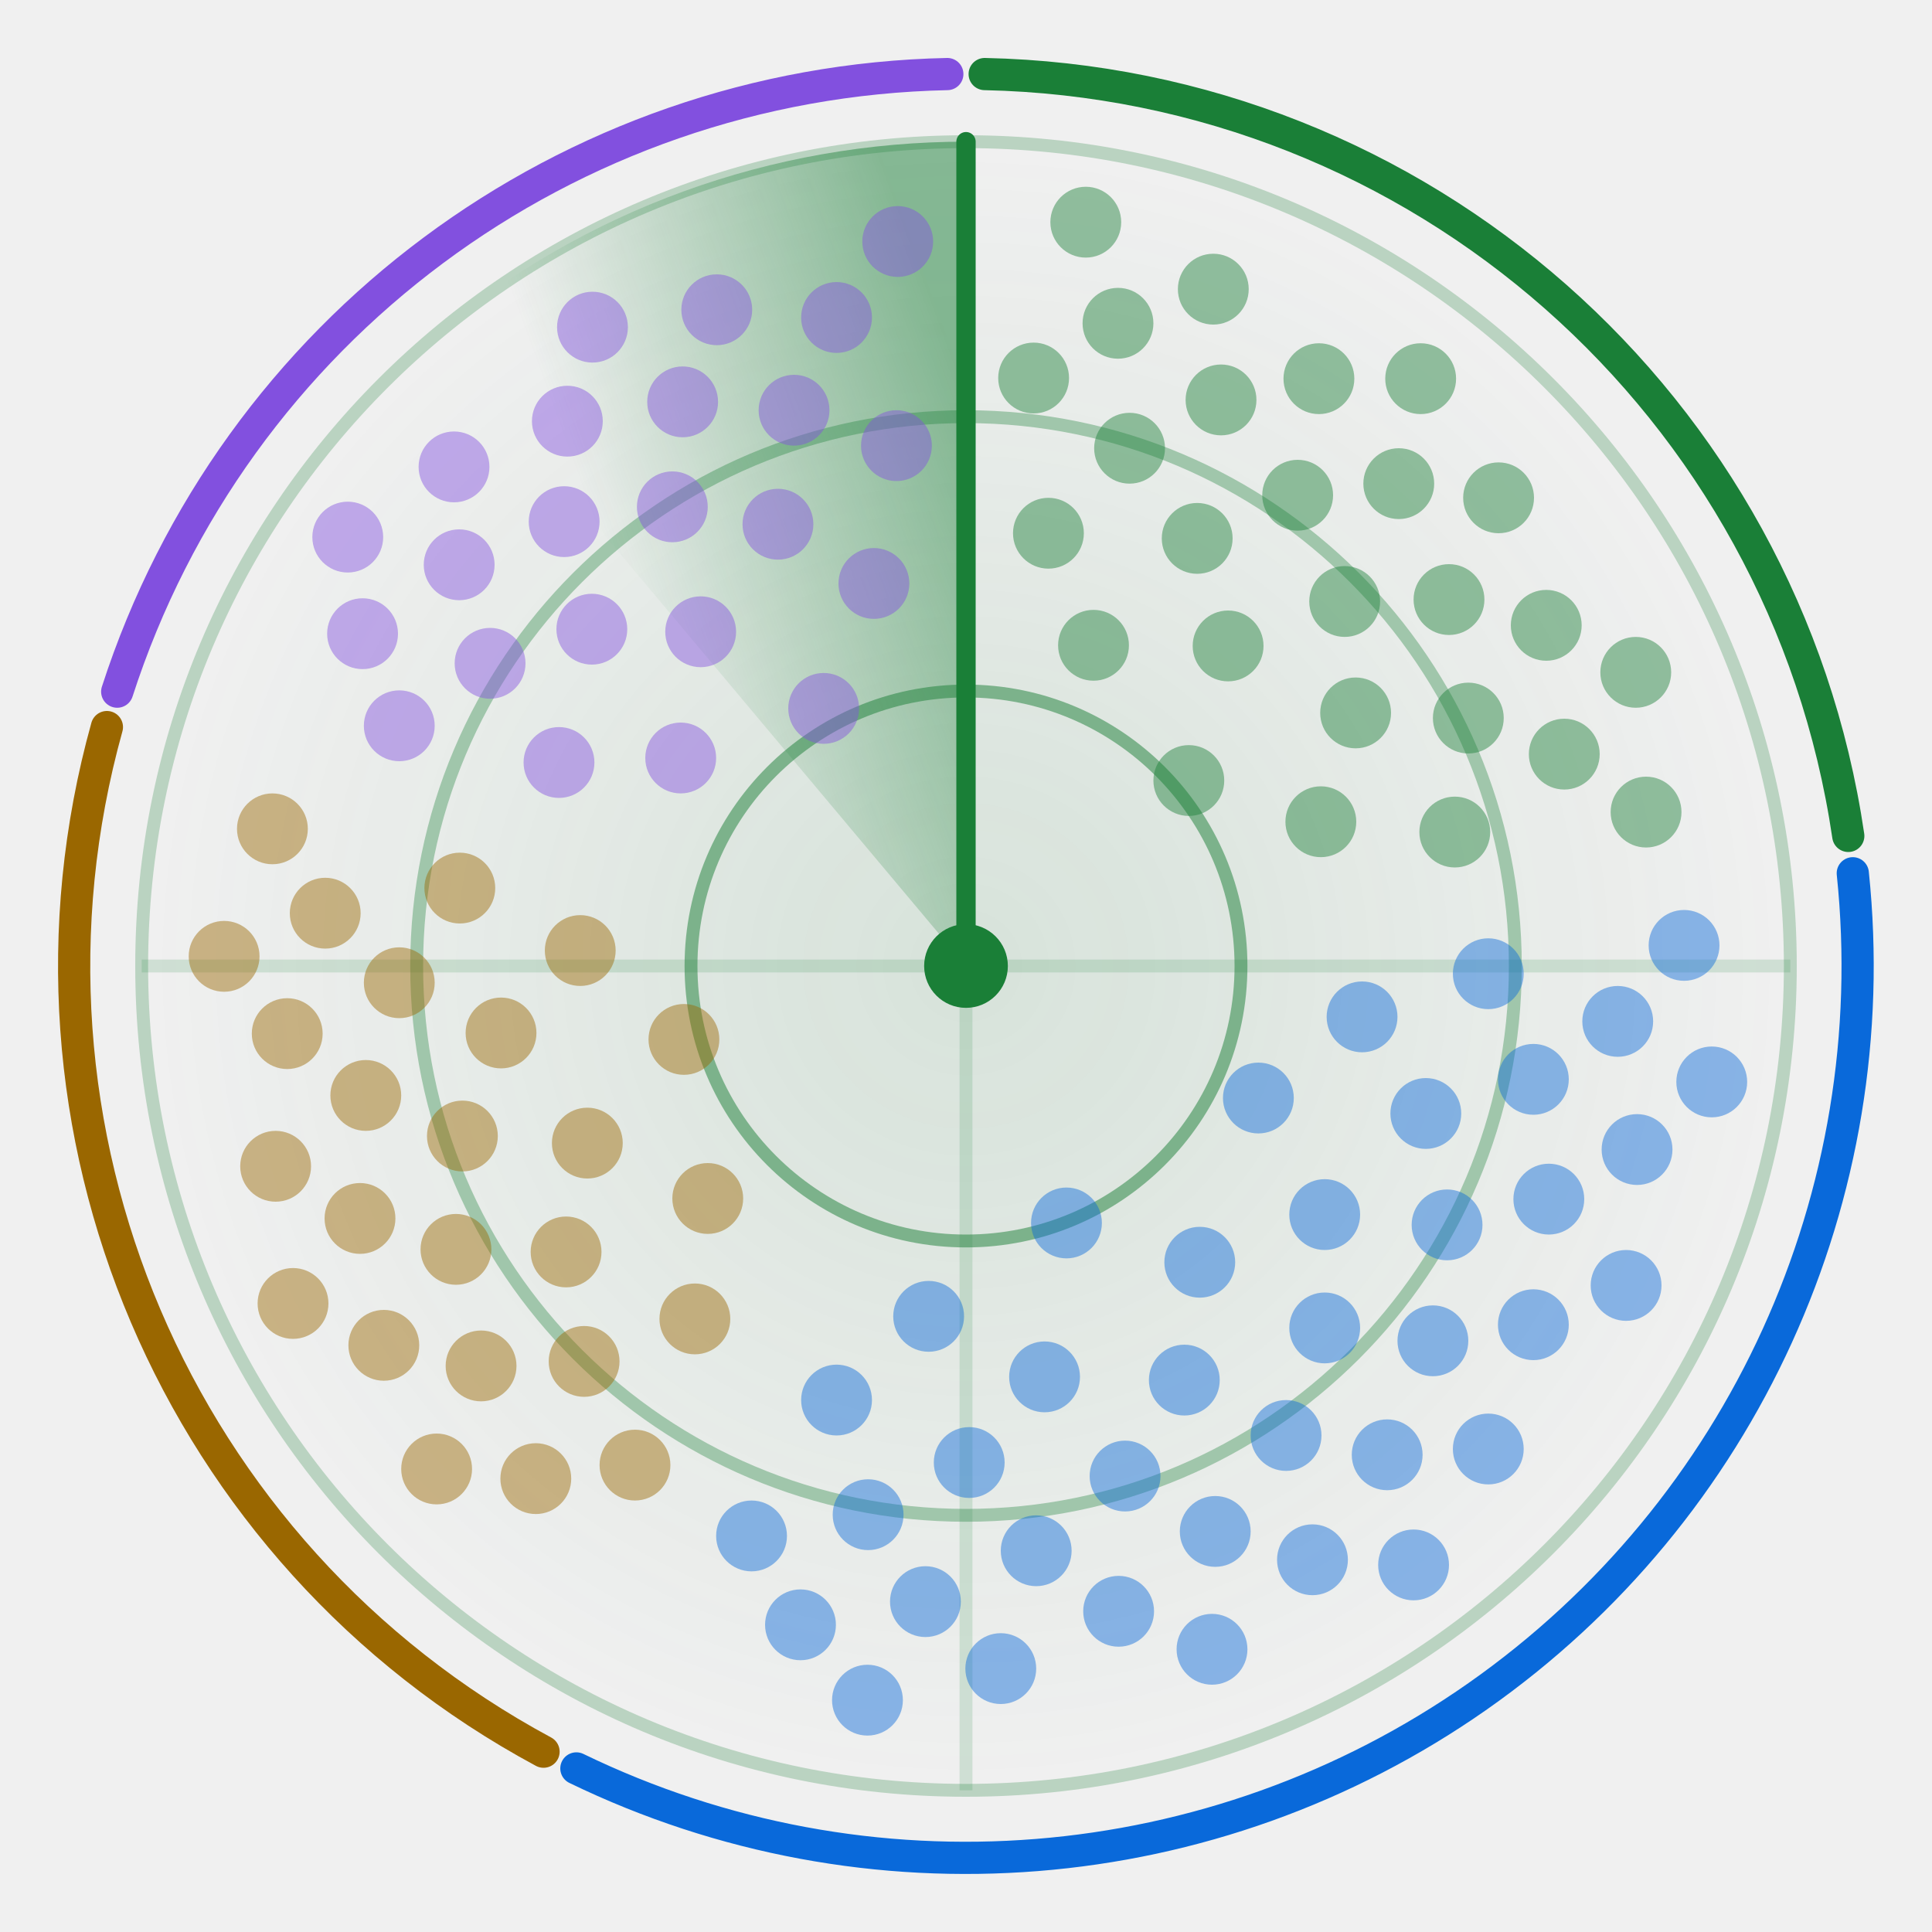
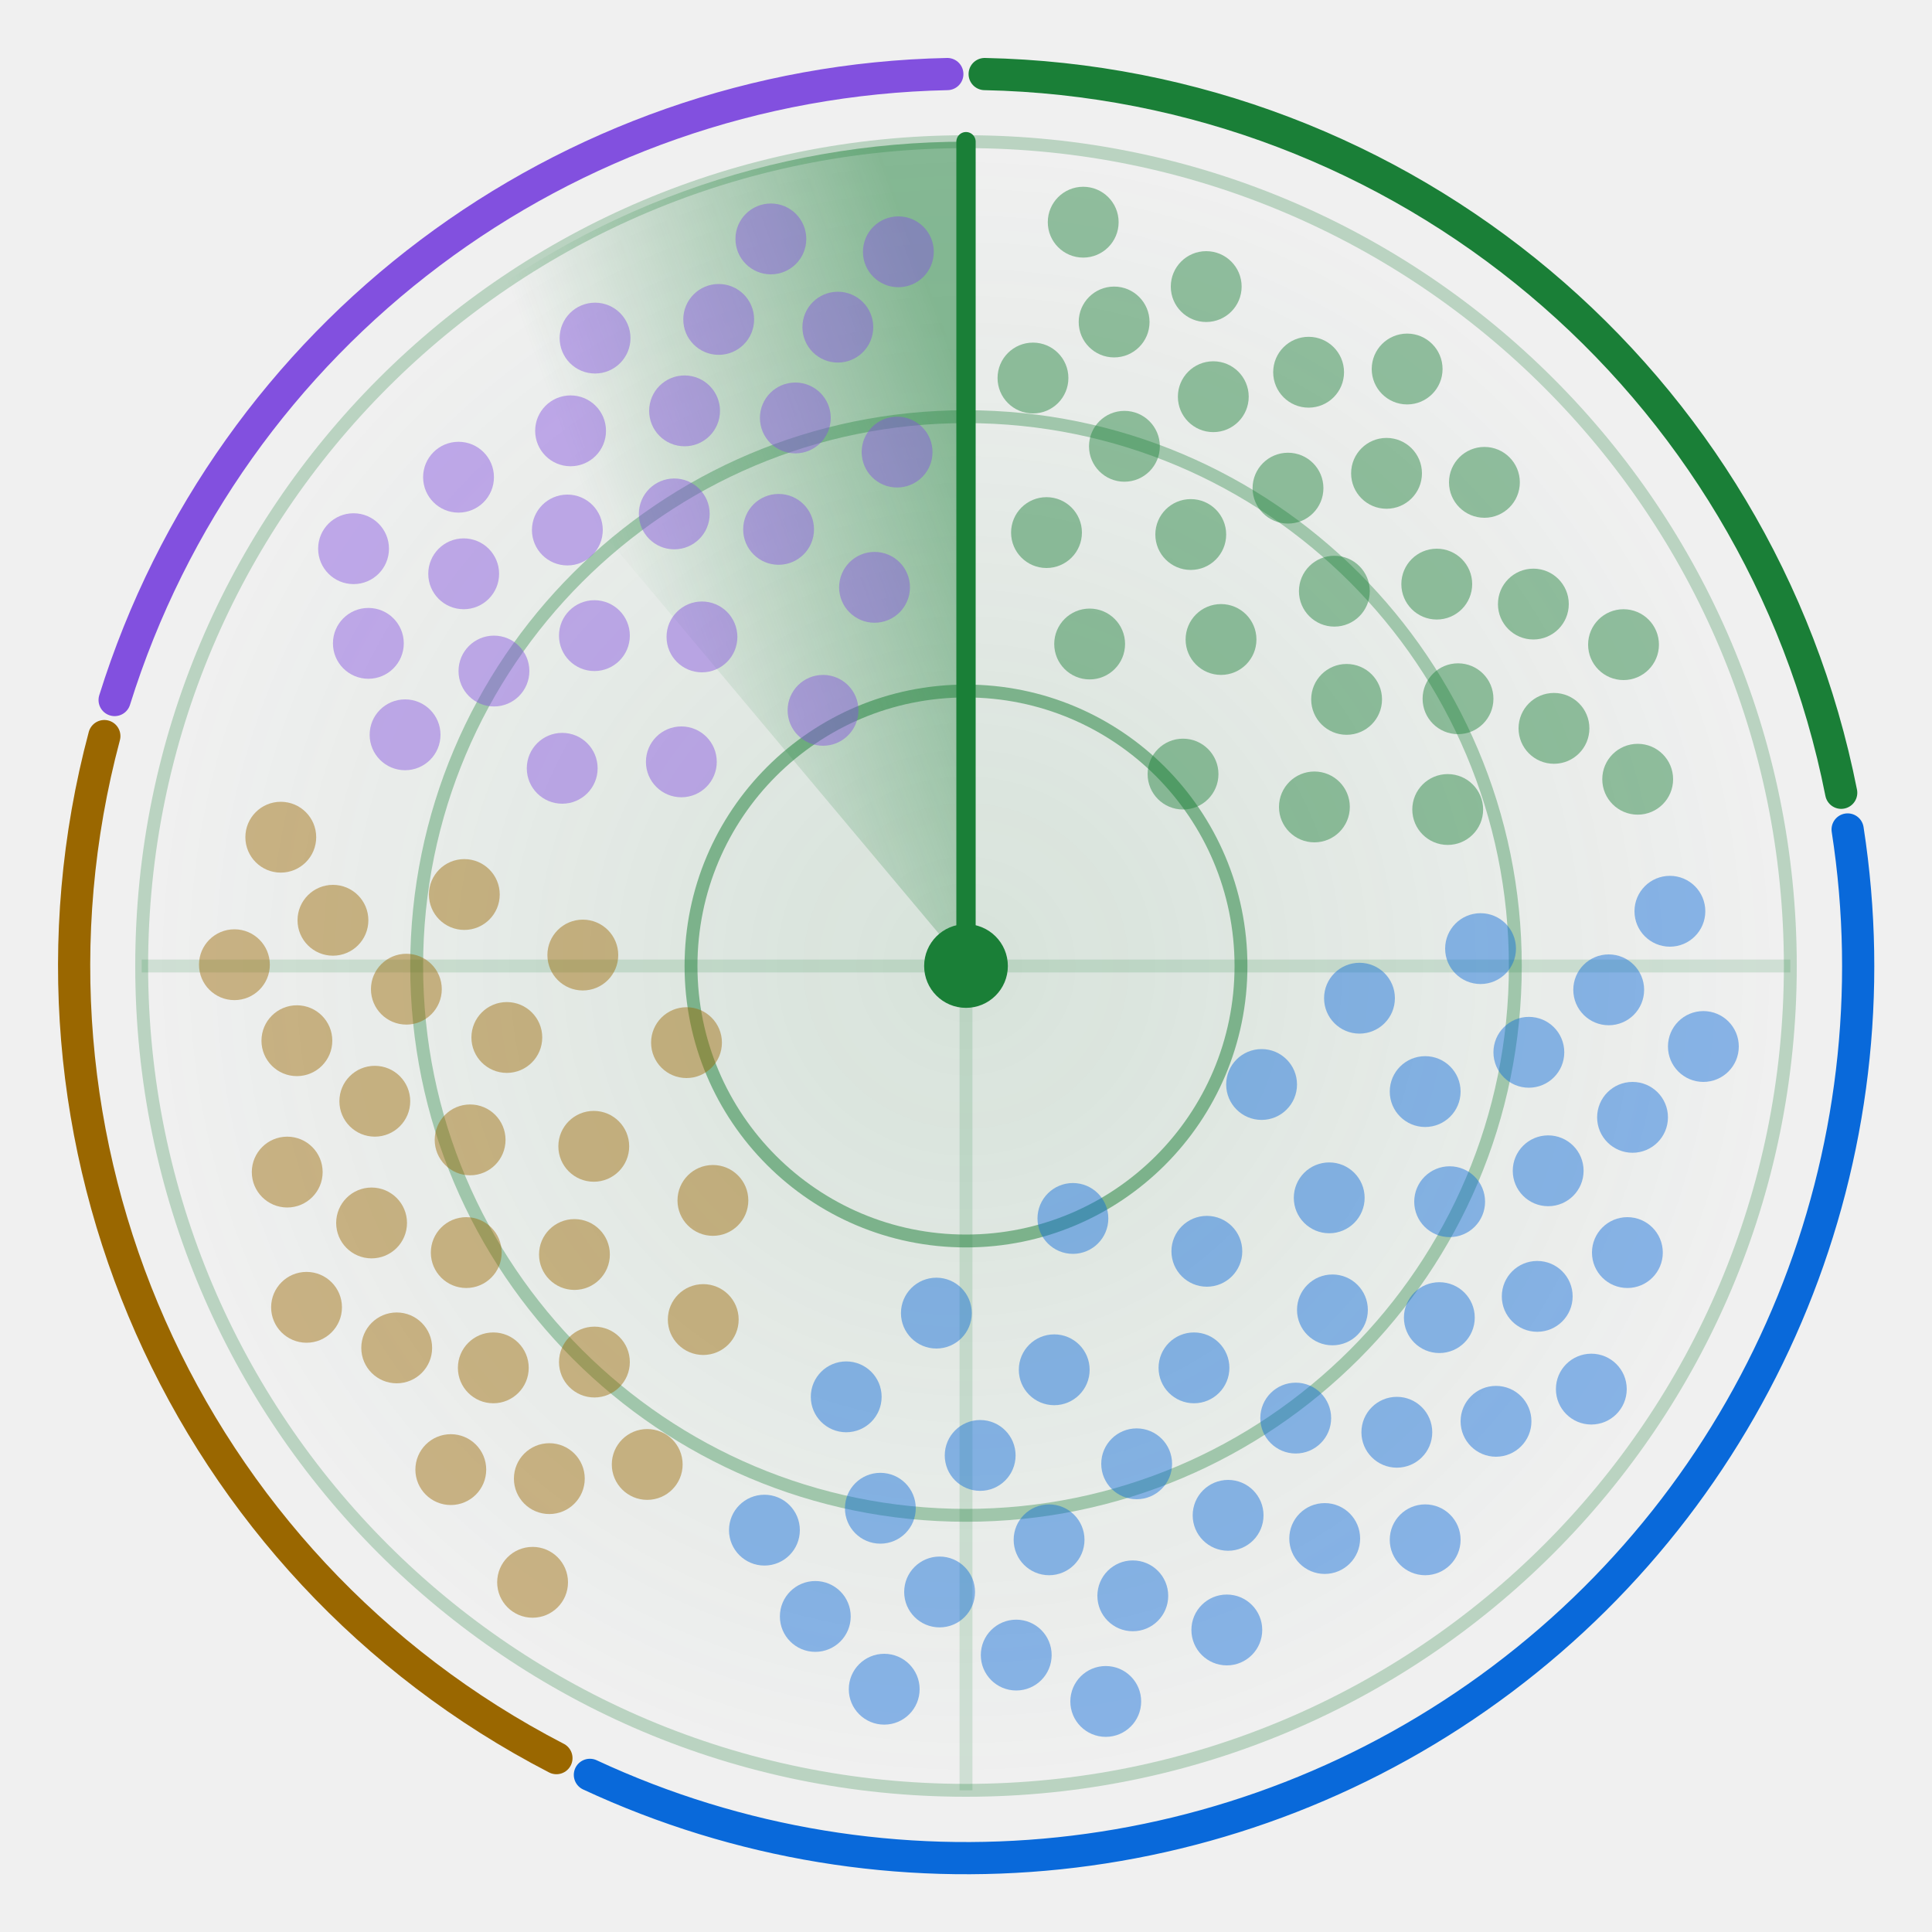
<svg xmlns="http://www.w3.org/2000/svg" width="300" height="300" viewBox="0 0 300 300" role="img" aria-labelledby="title">
  <style>.card{fill:#ffffff;stroke:#d1d9e0}.t{fill:#1f2328}.m{fill:#59636e}.ring{stroke:#1a7f37}.hub{fill:#1a7f37}.beam{stroke:#1a7f37}.s0,.s1,.g0,.g1{stop-color:#1a7f37}.a0{stop-color:#1a7f37}.a1{stop-color:#0969da}.dot.agents,.key.agents{fill:#1a7f37}.rim.agents{stroke:#1a7f37}.dot.apis,.key.apis{fill:#0969da}.rim.apis{stroke:#0969da}.dot.trials,.key.trials{fill:#9a6700}.rim.trials{stroke:#9a6700}.dot.aggregators,.key.aggregators{fill:#8250df}.rim.aggregators{stroke:#8250df}@media (prefers-color-scheme: dark) {.card{fill:#0d1117;stroke:#3d444d}.t{fill:#f0f6fc}.m{fill:#9198a1}.ring{stroke:#3fb950}.hub{fill:#3fb950}.beam{stroke:#3fb950}.s0,.s1,.g0,.g1{stop-color:#3fb950}.a0{stop-color:#3fb950}.a1{stop-color:#4493f8}.dot.agents,.key.agents{fill:#3fb950}.rim.agents{stroke:#3fb950}.dot.apis,.key.apis{fill:#4493f8}.rim.apis{stroke:#4493f8}.dot.trials,.key.trials{fill:#d29922}.rim.trials{stroke:#d29922}.dot.aggregators,.key.aggregators{fill:#ab7df8}.rim.aggregators{stroke:#ab7df8}}.rim{fill:none}.s0{stop-opacity:.5}.s1,.g1{stop-opacity:0}.g0{stop-opacity:.12}.dot{opacity:.45;animation:ping 6s linear infinite}@keyframes ping{0%,4%{opacity:1}55%,100%{opacity:.45}}.turning{animation:turn 6s linear infinite}@keyframes turn{to{transform:rotate(360deg)}}@media (prefers-reduced-motion: reduce) {.dot { animation: none; opacity: 1 } .turning { animation: none }}</style>
  <defs>
    <radialGradient id="glow">
      <stop class="g0" offset="0" />
      <stop class="g1" offset="1" />
    </radialGradient>
  </defs>
  <circle cx="150.0" cy="150.0" r="128.0" fill="url(#glow)" />
  <circle class="ring" cx="150.0" cy="150.0" r="42.7" fill="none" stroke-width="2" stroke-opacity=".5" />
  <circle class="ring" cx="150.0" cy="150.0" r="85.3" fill="none" stroke-width="2" stroke-opacity=".35" />
  <circle class="ring" cx="150.0" cy="150.0" r="128.0" fill="none" stroke-width="2" stroke-opacity=".25" />
  <path class="ring" d="M22.0 150.0H278.0M150.0 22.0V278.0" stroke-width="2" stroke-opacity=".15" />
-   <path class="rim agents" d="M152.9 11.5A138.5 138.5 0 0 1 287.0 129.8" stroke-width="5" stroke-linecap="round" />
-   <path class="rim apis" d="M287.7 135.6A138.5 138.5 0 0 1 89.5 274.6" stroke-width="5" stroke-linecap="round" />
-   <path class="rim trials" d="M84.4 272.0A138.5 138.5 0 0 1 16.6 112.9" stroke-width="5" stroke-linecap="round" />
-   <path class="rim aggregators" d="M18.2 107.4A138.5 138.5 0 0 1 147.1 11.5" stroke-width="5" stroke-linecap="round" />
+   <path class="rim agents" d="M152.9 11.5A138.5 138.5 0 0 1 285.9 123.1" stroke-width="5" stroke-linecap="round" />
+   <path class="rim apis" d="M286.9 128.8A138.5 138.5 0 0 1 91.6 275.6" stroke-width="5" stroke-linecap="round" />
+   <path class="rim trials" d="M86.4 273.0A138.5 138.5 0 0 1 16.2 114.3" stroke-width="5" stroke-linecap="round" />
+   <path class="rim aggregators" d="M17.8 108.7A138.5 138.5 0 0 1 147.1 11.5" stroke-width="5" stroke-linecap="round" />
  <defs>
    <linearGradient id="sweep" gradientUnits="userSpaceOnUse" x1="150.0" y1="60.4" x2="92.4" y2="81.4">
      <stop class="s0" offset="0" />
      <stop class="s1" offset="1" />
    </linearGradient>
  </defs>
  <g class="turning" style="transform-origin:150.0px 150.0px">
    <path fill="url(#sweep)" d="M150.0 150.0L67.7 51.9A128.0 128.0 0 0 1 150.0 22.0Z" />
    <line class="beam" x1="150.0" y1="150.0" x2="150.0" y2="22.0" stroke-width="3" stroke-linecap="round" />
  </g>
-   <circle class="dot agents" cx="184.6" cy="121.2" r="5.5" style="animation-delay:0.84s" />
-   <circle class="dot agents" cx="169.8" cy="100.2" r="5.5" style="animation-delay:0.36s" />
-   <circle class="dot agents" cx="205.1" cy="127.6" r="5.5" style="animation-delay:1.13s" />
-   <circle class="dot agents" cx="190.7" cy="100.3" r="5.5" style="animation-delay:0.66s" />
-   <circle class="dot agents" cx="162.8" cy="82.8" r="5.5" style="animation-delay:0.18s" />
-   <circle class="dot agents" cx="210.5" cy="110.7" r="5.5" style="animation-delay:0.95s" />
-   <circle class="dot agents" cx="185.9" cy="83.6" r="5.5" style="animation-delay:0.47s" />
-   <circle class="dot agents" cx="225.9" cy="129.2" r="5.5" style="animation-delay:1.24s" />
-   <circle class="dot agents" cx="208.8" cy="93.4" r="5.5" style="animation-delay:0.77s" />
-   <circle class="dot agents" cx="175.4" cy="69.6" r="5.5" style="animation-delay:0.29s" />
-   <circle class="dot agents" cx="228.0" cy="111.5" r="5.5" style="animation-delay:1.06s" />
-   <circle class="dot agents" cx="201.5" cy="76.9" r="5.5" style="animation-delay:0.59s" />
-   <circle class="dot agents" cx="160.5" cy="58.7" r="5.5" style="animation-delay:0.11s" />
-   <circle class="dot agents" cx="225.0" cy="93.1" r="5.5" style="animation-delay:0.88s" />
-   <circle class="dot agents" cx="189.6" cy="62.1" r="5.5" style="animation-delay:0.40s" />
-   <circle class="dot agents" cx="242.9" cy="117.1" r="5.5" style="animation-delay:1.17s" />
-   <circle class="dot agents" cx="217.2" cy="75.1" r="5.5" style="animation-delay:0.70s" />
-   <circle class="dot agents" cx="173.6" cy="50.2" r="5.5" style="animation-delay:0.22s" />
-   <circle class="dot agents" cx="240.1" cy="97.1" r="5.5" style="animation-delay:0.99s" />
-   <circle class="dot agents" cx="204.8" cy="58.8" r="5.5" style="animation-delay:0.52s" />
-   <circle class="dot agents" cx="255.6" cy="126.1" r="5.5" style="animation-delay:1.29s" />
-   <circle class="dot agents" cx="232.7" cy="77.3" r="5.5" style="animation-delay:0.81s" />
-   <circle class="dot agents" cx="188.4" cy="44.9" r="5.5" style="animation-delay:0.33s" />
-   <circle class="dot agents" cx="254.0" cy="104.4" r="5.5" style="animation-delay:1.11s" />
-   <circle class="dot agents" cx="220.6" cy="58.8" r="5.5" style="animation-delay:0.63s" />
-   <circle class="dot agents" cx="168.6" cy="34.5" r="5.5" style="animation-delay:0.15s" />
-   <circle class="dot apis" cx="165.6" cy="189.9" r="5.5" style="animation-delay:2.64s" />
-   <circle class="dot apis" cx="195.4" cy="170.5" r="5.5" style="animation-delay:1.90s" />
-   <circle class="dot apis" cx="144.2" cy="204.4" r="5.5" style="animation-delay:3.10s" />
-   <circle class="dot apis" cx="186.3" cy="196.0" r="5.5" style="animation-delay:2.36s" />
-   <circle class="dot apis" cx="211.5" cy="157.9" r="5.5" style="animation-delay:1.62s" />
-   <circle class="dot apis" cx="162.2" cy="213.8" r="5.5" style="animation-delay:2.82s" />
-   <circle class="dot apis" cx="205.7" cy="188.6" r="5.5" style="animation-delay:2.08s" />
-   <circle class="dot apis" cx="129.9" cy="217.4" r="5.5" style="animation-delay:3.28s" />
-   <circle class="dot apis" cx="183.9" cy="214.3" r="5.5" style="animation-delay:2.54s" />
-   <circle class="dot apis" cx="221.4" cy="172.9" r="5.5" style="animation-delay:1.80s" />
-   <circle class="dot apis" cx="150.5" cy="227.1" r="5.5" style="animation-delay:2.99s" />
-   <circle class="dot apis" cx="205.7" cy="206.2" r="5.5" style="animation-delay:2.25s" />
-   <circle class="dot apis" cx="231.1" cy="151.2" r="5.5" style="animation-delay:1.51s" />
-   <circle class="dot apis" cx="174.7" cy="229.2" r="5.5" style="animation-delay:2.71s" />
-   <circle class="dot apis" cx="224.7" cy="190.2" r="5.5" style="animation-delay:1.97s" />
-   <circle class="dot apis" cx="134.8" cy="235.2" r="5.5" style="animation-delay:3.17s" />
-   <circle class="dot apis" cx="199.7" cy="222.9" r="5.5" style="animation-delay:2.43s" />
-   <circle class="dot apis" cx="238.1" cy="167.6" r="5.5" style="animation-delay:1.69s" />
-   <circle class="dot apis" cx="160.9" cy="240.8" r="5.5" style="animation-delay:2.89s" />
-   <circle class="dot apis" cx="222.5" cy="208.2" r="5.5" style="animation-delay:2.15s" />
-   <circle class="dot apis" cx="116.7" cy="238.5" r="5.5" style="animation-delay:3.34s" />
-   <circle class="dot apis" cx="188.7" cy="237.8" r="5.5" style="animation-delay:2.60s" />
-   <circle class="dot apis" cx="240.5" cy="186.2" r="5.5" style="animation-delay:1.86s" />
-   <circle class="dot apis" cx="143.7" cy="248.7" r="5.5" style="animation-delay:3.06s" />
-   <circle class="dot apis" cx="215.4" cy="225.9" r="5.5" style="animation-delay:2.32s" />
-   <circle class="dot apis" cx="251.2" cy="158.6" r="5.5" style="animation-delay:1.58s" />
-   <circle class="dot apis" cx="173.7" cy="250.2" r="5.5" style="animation-delay:2.78s" />
-   <circle class="dot apis" cx="238.1" cy="205.7" r="5.5" style="animation-delay:2.04s" />
-   <circle class="dot apis" cx="124.3" cy="252.3" r="5.5" style="animation-delay:3.24s" />
-   <circle class="dot apis" cx="203.8" cy="242.2" r="5.5" style="animation-delay:2.50s" />
-   <circle class="dot apis" cx="254.2" cy="178.5" r="5.5" style="animation-delay:1.76s" />
-   <circle class="dot apis" cx="155.4" cy="259.1" r="5.5" style="animation-delay:2.95s" />
-   <circle class="dot apis" cx="231.1" cy="225.0" r="5.5" style="animation-delay:2.21s" />
-   <circle class="dot apis" cx="261.5" cy="146.8" r="5.5" style="animation-delay:1.47s" />
-   <circle class="dot apis" cx="188.2" cy="256.1" r="5.5" style="animation-delay:2.67s" />
-   <circle class="dot apis" cx="252.5" cy="199.6" r="5.5" style="animation-delay:1.93s" />
-   <circle class="dot apis" cx="134.7" cy="264.0" r="5.5" style="animation-delay:3.13s" />
-   <circle class="dot apis" cx="219.5" cy="243.0" r="5.5" style="animation-delay:2.39s" />
-   <circle class="dot apis" cx="265.8" cy="168.0" r="5.5" style="animation-delay:1.65s" />
-   <circle class="dot trials" cx="106.2" cy="161.4" r="5.5" style="animation-delay:4.26s" />
-   <circle class="dot trials" cx="109.9" cy="186.1" r="5.5" style="animation-delay:3.80s" />
-   <circle class="dot trials" cx="90.1" cy="147.6" r="5.5" style="animation-delay:4.54s" />
-   <circle class="dot trials" cx="91.2" cy="177.5" r="5.5" style="animation-delay:4.08s" />
-   <circle class="dot trials" cx="107.9" cy="204.8" r="5.5" style="animation-delay:3.63s" />
-   <circle class="dot trials" cx="77.8" cy="160.4" r="5.5" style="animation-delay:4.36s" />
-   <circle class="dot trials" cx="87.9" cy="194.4" r="5.5" style="animation-delay:3.91s" />
-   <circle class="dot trials" cx="71.4" cy="137.9" r="5.5" style="animation-delay:4.65s" />
-   <circle class="dot trials" cx="71.8" cy="176.4" r="5.5" style="animation-delay:4.19s" />
-   <circle class="dot trials" cx="90.7" cy="211.4" r="5.5" style="animation-delay:3.73s" />
-   <circle class="dot trials" cx="62.0" cy="152.6" r="5.5" style="animation-delay:4.47s" />
-   <circle class="dot trials" cx="70.8" cy="194.0" r="5.5" style="animation-delay:4.02s" />
-   <circle class="dot trials" cx="98.6" cy="227.5" r="5.5" style="animation-delay:3.56s" />
-   <circle class="dot trials" cx="56.8" cy="170.1" r="5.5" style="animation-delay:4.30s" />
-   <circle class="dot trials" cx="74.7" cy="212.1" r="5.5" style="animation-delay:3.84s" />
-   <circle class="dot trials" cx="50.5" cy="141.8" r="5.5" style="animation-delay:4.58s" />
-   <circle class="dot trials" cx="55.9" cy="189.2" r="5.5" style="animation-delay:4.12s" />
-   <circle class="dot trials" cx="83.2" cy="229.6" r="5.5" style="animation-delay:3.67s" />
-   <circle class="dot trials" cx="44.6" cy="160.5" r="5.5" style="animation-delay:4.40s" />
-   <circle class="dot trials" cx="59.6" cy="208.9" r="5.5" style="animation-delay:3.95s" />
-   <circle class="dot trials" cx="42.3" cy="128.7" r="5.5" style="animation-delay:4.69s" />
-   <circle class="dot trials" cx="42.8" cy="181.1" r="5.5" style="animation-delay:4.23s" />
-   <circle class="dot trials" cx="67.8" cy="228.1" r="5.5" style="animation-delay:3.77s" />
-   <circle class="dot trials" cx="34.8" cy="148.5" r="5.5" style="animation-delay:4.51s" />
-   <circle class="dot trials" cx="45.5" cy="202.4" r="5.5" style="animation-delay:4.06s" />
-   <circle class="dot aggregators" cx="127.9" cy="110.0" r="5.5" style="animation-delay:5.52s" />
-   <circle class="dot aggregators" cx="105.7" cy="117.7" r="5.5" style="animation-delay:5.10s" />
-   <circle class="dot aggregators" cx="135.7" cy="90.6" r="5.5" style="animation-delay:5.77s" />
-   <circle class="dot aggregators" cx="108.8" cy="98.1" r="5.5" style="animation-delay:5.36s" />
-   <circle class="dot aggregators" cx="86.8" cy="118.4" r="5.5" style="animation-delay:4.94s" />
-   <circle class="dot aggregators" cx="120.8" cy="81.4" r="5.5" style="animation-delay:5.62s" />
-   <circle class="dot aggregators" cx="91.9" cy="97.7" r="5.5" style="animation-delay:5.20s" />
-   <circle class="dot aggregators" cx="139.2" cy="69.2" r="5.5" style="animation-delay:5.87s" />
-   <circle class="dot aggregators" cx="104.4" cy="78.7" r="5.5" style="animation-delay:5.46s" />
-   <circle class="dot aggregators" cx="76.1" cy="103.0" r="5.5" style="animation-delay:5.04s" />
-   <circle class="dot aggregators" cx="123.3" cy="63.7" r="5.5" style="animation-delay:5.71s" />
-   <circle class="dot aggregators" cx="87.6" cy="81.0" r="5.5" style="animation-delay:5.30s" />
-   <circle class="dot aggregators" cx="62.0" cy="112.7" r="5.5" style="animation-delay:4.88s" />
-   <circle class="dot aggregators" cx="106.0" cy="62.4" r="5.5" style="animation-delay:5.56s" />
-   <circle class="dot aggregators" cx="71.3" cy="87.7" r="5.5" style="animation-delay:5.14s" />
-   <circle class="dot aggregators" cx="129.9" cy="49.3" r="5.5" style="animation-delay:5.81s" />
-   <circle class="dot aggregators" cx="88.1" cy="65.4" r="5.5" style="animation-delay:5.40s" />
-   <circle class="dot aggregators" cx="56.3" cy="98.4" r="5.5" style="animation-delay:4.98s" />
-   <circle class="dot aggregators" cx="111.3" cy="48.1" r="5.5" style="animation-delay:5.65s" />
-   <circle class="dot aggregators" cx="70.5" cy="72.5" r="5.5" style="animation-delay:5.24s" />
-   <circle class="dot aggregators" cx="139.4" cy="37.5" r="5.5" style="animation-delay:5.91s" />
-   <circle class="dot aggregators" cx="92.0" cy="50.8" r="5.5" style="animation-delay:5.49s" />
-   <circle class="dot aggregators" cx="54.0" cy="83.4" r="5.5" style="animation-delay:5.08s" />
+   <circle class="dot agents" cx="183.7" cy="120.2" r="5.5" style="animation-delay:0.81s" />
+   <circle class="dot agents" cx="169.2" cy="100.0" r="5.5" style="animation-delay:0.35s" />
+   <circle class="dot agents" cx="204.1" cy="125.3" r="5.5" style="animation-delay:1.09s" />
+   <circle class="dot agents" cx="189.6" cy="99.3" r="5.5" style="animation-delay:0.63s" />
+   <circle class="dot agents" cx="162.5" cy="82.7" r="5.5" style="animation-delay:0.17s" />
+   <circle class="dot agents" cx="209.1" cy="108.6" r="5.5" style="animation-delay:0.92s" />
+   <circle class="dot agents" cx="184.9" cy="83.0" r="5.5" style="animation-delay:0.46s" />
+   <circle class="dot agents" cx="224.8" cy="125.7" r="5.5" style="animation-delay:1.20s" />
+   <circle class="dot agents" cx="207.2" cy="91.8" r="5.5" style="animation-delay:0.74s" />
+   <circle class="dot agents" cx="174.6" cy="69.3" r="5.5" style="animation-delay:0.28s" />
+   <circle class="dot agents" cx="226.4" cy="108.5" r="5.5" style="animation-delay:1.02s" />
+   <circle class="dot agents" cx="200.0" cy="75.8" r="5.5" style="animation-delay:0.57s" />
+   <circle class="dot agents" cx="160.4" cy="58.7" r="5.5" style="animation-delay:0.11s" />
+   <circle class="dot agents" cx="223.1" cy="90.7" r="5.5" style="animation-delay:0.85s" />
+   <circle class="dot agents" cx="188.4" cy="61.6" r="5.5" style="animation-delay:0.39s" />
+   <circle class="dot agents" cx="241.3" cy="113.1" r="5.5" style="animation-delay:1.13s" />
+   <circle class="dot agents" cx="215.3" cy="73.5" r="5.5" style="animation-delay:0.67s" />
+   <circle class="dot agents" cx="173.0" cy="50.0" r="5.5" style="animation-delay:0.22s" />
+   <circle class="dot agents" cx="238.1" cy="93.8" r="5.5" style="animation-delay:0.96s" />
+   <circle class="dot agents" cx="203.2" cy="57.8" r="5.5" style="animation-delay:0.50s" />
+   <circle class="dot agents" cx="254.3" cy="121.0" r="5.5" style="animation-delay:1.24s" />
+   <circle class="dot agents" cx="230.5" cy="74.9" r="5.5" style="animation-delay:0.78s" />
+   <circle class="dot agents" cx="187.3" cy="44.5" r="5.5" style="animation-delay:0.32s" />
+   <circle class="dot agents" cx="252.1" cy="100.1" r="5.5" style="animation-delay:1.07s" />
+   <circle class="dot agents" cx="218.5" cy="57.3" r="5.5" style="animation-delay:0.61s" />
+   <circle class="dot agents" cx="168.2" cy="34.5" r="5.5" style="animation-delay:0.15s" />
+   <circle class="dot apis" cx="166.6" cy="189.2" r="5.5" style="animation-delay:2.62s" />
+   <circle class="dot apis" cx="195.9" cy="168.4" r="5.5" style="animation-delay:1.86s" />
+   <circle class="dot apis" cx="145.4" cy="203.9" r="5.5" style="animation-delay:3.08s" />
+   <circle class="dot apis" cx="187.4" cy="194.3" r="5.5" style="animation-delay:2.33s" />
+   <circle class="dot apis" cx="211.1" cy="155.0" r="5.5" style="animation-delay:1.58s" />
+   <circle class="dot apis" cx="163.7" cy="212.7" r="5.5" style="animation-delay:2.79s" />
+   <circle class="dot apis" cx="206.4" cy="186.0" r="5.5" style="animation-delay:2.04s" />
+   <circle class="dot apis" cx="131.4" cy="216.9" r="5.5" style="animation-delay:3.26s" />
+   <circle class="dot apis" cx="185.4" cy="212.4" r="5.5" style="animation-delay:2.51s" />
+   <circle class="dot apis" cx="221.3" cy="169.5" r="5.5" style="animation-delay:1.76s" />
+   <circle class="dot apis" cx="152.2" cy="226.0" r="5.5" style="animation-delay:2.97s" />
+   <circle class="dot apis" cx="206.9" cy="203.4" r="5.5" style="animation-delay:2.22s" />
+   <circle class="dot apis" cx="229.9" cy="147.3" r="5.5" style="animation-delay:1.47s" />
+   <circle class="dot apis" cx="176.5" cy="227.3" r="5.5" style="animation-delay:2.68s" />
+   <circle class="dot apis" cx="225.1" cy="186.6" r="5.5" style="animation-delay:1.93s" />
+   <circle class="dot apis" cx="136.7" cy="234.2" r="5.5" style="animation-delay:3.15s" />
+   <circle class="dot apis" cx="201.2" cy="220.2" r="5.5" style="animation-delay:2.40s" />
+   <circle class="dot apis" cx="237.4" cy="163.4" r="5.5" style="animation-delay:1.65s" />
+   <circle class="dot apis" cx="162.9" cy="239.1" r="5.5" style="animation-delay:2.86s" />
+   <circle class="dot apis" cx="223.5" cy="204.6" r="5.5" style="animation-delay:2.11s" />
+   <circle class="dot apis" cx="118.7" cy="237.6" r="5.5" style="animation-delay:3.33s" />
+   <circle class="dot apis" cx="190.7" cy="235.3" r="5.5" style="animation-delay:2.58s" />
+   <circle class="dot apis" cx="240.4" cy="181.8" r="5.5" style="animation-delay:1.82s" />
+   <circle class="dot apis" cx="145.9" cy="247.2" r="5.5" style="animation-delay:3.04s" />
+   <circle class="dot apis" cx="216.9" cy="222.4" r="5.5" style="animation-delay:2.29s" />
+   <circle class="dot apis" cx="249.8" cy="153.7" r="5.5" style="animation-delay:1.54s" />
+   <circle class="dot apis" cx="175.9" cy="247.8" r="5.5" style="animation-delay:2.75s" />
+   <circle class="dot apis" cx="238.7" cy="201.3" r="5.5" style="animation-delay:2.00s" />
+   <circle class="dot apis" cx="126.6" cy="251.0" r="5.5" style="animation-delay:3.22s" />
+   <circle class="dot apis" cx="205.7" cy="238.9" r="5.5" style="animation-delay:2.47s" />
+   <circle class="dot apis" cx="253.5" cy="173.5" r="5.5" style="animation-delay:1.71s" />
+   <circle class="dot apis" cx="157.8" cy="257.0" r="5.5" style="animation-delay:2.93s" />
+   <circle class="dot apis" cx="232.3" cy="220.7" r="5.5" style="animation-delay:2.18s" />
+   <circle class="dot apis" cx="259.3" cy="141.5" r="5.5" style="animation-delay:1.43s" />
+   <circle class="dot apis" cx="190.5" cy="253.1" r="5.5" style="animation-delay:2.64s" />
+   <circle class="dot apis" cx="252.7" cy="194.5" r="5.5" style="animation-delay:1.89s" />
+   <circle class="dot apis" cx="137.3" cy="262.3" r="5.5" style="animation-delay:3.11s" />
+   <circle class="dot apis" cx="221.3" cy="239.1" r="5.5" style="animation-delay:2.36s" />
+   <circle class="dot apis" cx="264.5" cy="162.5" r="5.5" style="animation-delay:1.60s" />
+   <circle class="dot apis" cx="171.7" cy="264.2" r="5.5" style="animation-delay:2.82s" />
+   <circle class="dot apis" cx="247.1" cy="215.7" r="5.5" style="animation-delay:2.07s" />
+   <circle class="dot trials" cx="106.6" cy="161.9" r="5.5" style="animation-delay:4.24s" />
+   <circle class="dot trials" cx="110.7" cy="186.4" r="5.5" style="animation-delay:3.79s" />
+   <circle class="dot trials" cx="90.5" cy="148.3" r="5.5" style="animation-delay:4.53s" />
+   <circle class="dot trials" cx="92.2" cy="178.0" r="5.5" style="animation-delay:4.07s" />
+   <circle class="dot trials" cx="109.2" cy="204.9" r="5.5" style="animation-delay:3.61s" />
+   <circle class="dot trials" cx="78.7" cy="161.1" r="5.5" style="animation-delay:4.35s" />
+   <circle class="dot trials" cx="89.2" cy="194.8" r="5.5" style="animation-delay:3.89s" />
+   <circle class="dot trials" cx="72.1" cy="138.9" r="5.5" style="animation-delay:4.64s" />
+   <circle class="dot trials" cx="73.0" cy="177.0" r="5.5" style="animation-delay:4.18s" />
+   <circle class="dot trials" cx="92.3" cy="211.5" r="5.5" style="animation-delay:3.72s" />
+   <circle class="dot trials" cx="63.1" cy="153.6" r="5.5" style="animation-delay:4.46s" />
+   <circle class="dot trials" cx="72.4" cy="194.5" r="5.5" style="animation-delay:4.00s" />
+   <circle class="dot trials" cx="100.5" cy="227.4" r="5.5" style="animation-delay:3.54s" />
+   <circle class="dot trials" cx="58.2" cy="171.0" r="5.5" style="animation-delay:4.29s" />
+   <circle class="dot trials" cx="76.6" cy="212.4" r="5.5" style="animation-delay:3.83s" />
+   <circle class="dot trials" cx="51.7" cy="142.9" r="5.5" style="animation-delay:4.57s" />
+   <circle class="dot trials" cx="57.7" cy="189.9" r="5.5" style="animation-delay:4.11s" />
+   <circle class="dot trials" cx="85.3" cy="229.6" r="5.5" style="animation-delay:3.65s" />
+   <circle class="dot trials" cx="46.1" cy="161.6" r="5.5" style="animation-delay:4.39s" />
+   <circle class="dot trials" cx="61.6" cy="209.3" r="5.5" style="animation-delay:3.94s" />
+   <circle class="dot trials" cx="43.6" cy="130.0" r="5.5" style="animation-delay:4.68s" />
+   <circle class="dot trials" cx="44.6" cy="182.0" r="5.5" style="animation-delay:4.22s" />
+   <circle class="dot trials" cx="70.0" cy="228.2" r="5.5" style="animation-delay:3.76s" />
+   <circle class="dot trials" cx="36.4" cy="149.8" r="5.5" style="animation-delay:4.50s" />
+   <circle class="dot trials" cx="47.6" cy="203.0" r="5.5" style="animation-delay:4.04s" />
+   <circle class="dot trials" cx="82.7" cy="245.7" r="5.5" style="animation-delay:3.59s" />
+   <circle class="dot aggregators" cx="127.8" cy="110.3" r="5.5" style="animation-delay:5.51s" />
+   <circle class="dot aggregators" cx="105.8" cy="118.3" r="5.5" style="animation-delay:5.09s" />
+   <circle class="dot aggregators" cx="135.8" cy="91.2" r="5.5" style="animation-delay:5.77s" />
+   <circle class="dot aggregators" cx="109.0" cy="98.9" r="5.5" style="animation-delay:5.35s" />
+   <circle class="dot aggregators" cx="87.3" cy="119.3" r="5.5" style="animation-delay:4.93s" />
+   <circle class="dot aggregators" cx="120.9" cy="82.2" r="5.5" style="animation-delay:5.61s" />
+   <circle class="dot aggregators" cx="92.3" cy="98.7" r="5.5" style="animation-delay:5.19s" />
+   <circle class="dot aggregators" cx="139.3" cy="70.2" r="5.5" style="animation-delay:5.87s" />
+   <circle class="dot aggregators" cx="104.7" cy="79.8" r="5.5" style="animation-delay:5.45s" />
+   <circle class="dot aggregators" cx="76.7" cy="104.2" r="5.5" style="animation-delay:5.03s" />
+   <circle class="dot aggregators" cx="123.5" cy="64.9" r="5.5" style="animation-delay:5.71s" />
+   <circle class="dot aggregators" cx="88.1" cy="82.3" r="5.5" style="animation-delay:5.29s" />
+   <circle class="dot aggregators" cx="62.9" cy="114.1" r="5.5" style="animation-delay:4.87s" />
+   <circle class="dot aggregators" cx="106.3" cy="63.8" r="5.5" style="animation-delay:5.55s" />
+   <circle class="dot aggregators" cx="72.0" cy="89.1" r="5.5" style="animation-delay:5.13s" />
+   <circle class="dot aggregators" cx="130.1" cy="50.8" r="5.5" style="animation-delay:5.81s" />
+   <circle class="dot aggregators" cx="88.6" cy="66.9" r="5.5" style="animation-delay:5.39s" />
+   <circle class="dot aggregators" cx="57.2" cy="99.9" r="5.5" style="animation-delay:4.97s" />
+   <circle class="dot aggregators" cx="111.6" cy="49.6" r="5.5" style="animation-delay:5.65s" />
+   <circle class="dot aggregators" cx="71.2" cy="74.1" r="5.5" style="animation-delay:5.23s" />
+   <circle class="dot aggregators" cx="139.5" cy="39.1" r="5.5" style="animation-delay:5.91s" />
+   <circle class="dot aggregators" cx="92.4" cy="52.5" r="5.5" style="animation-delay:5.49s" />
+   <circle class="dot aggregators" cx="54.9" cy="85.2" r="5.5" style="animation-delay:5.07s" />
+   <circle class="dot aggregators" cx="119.7" cy="37.1" r="5.5" style="animation-delay:5.75s" />
  <circle class="hub" cx="150.0" cy="150.0" r="6.5" />
</svg>
